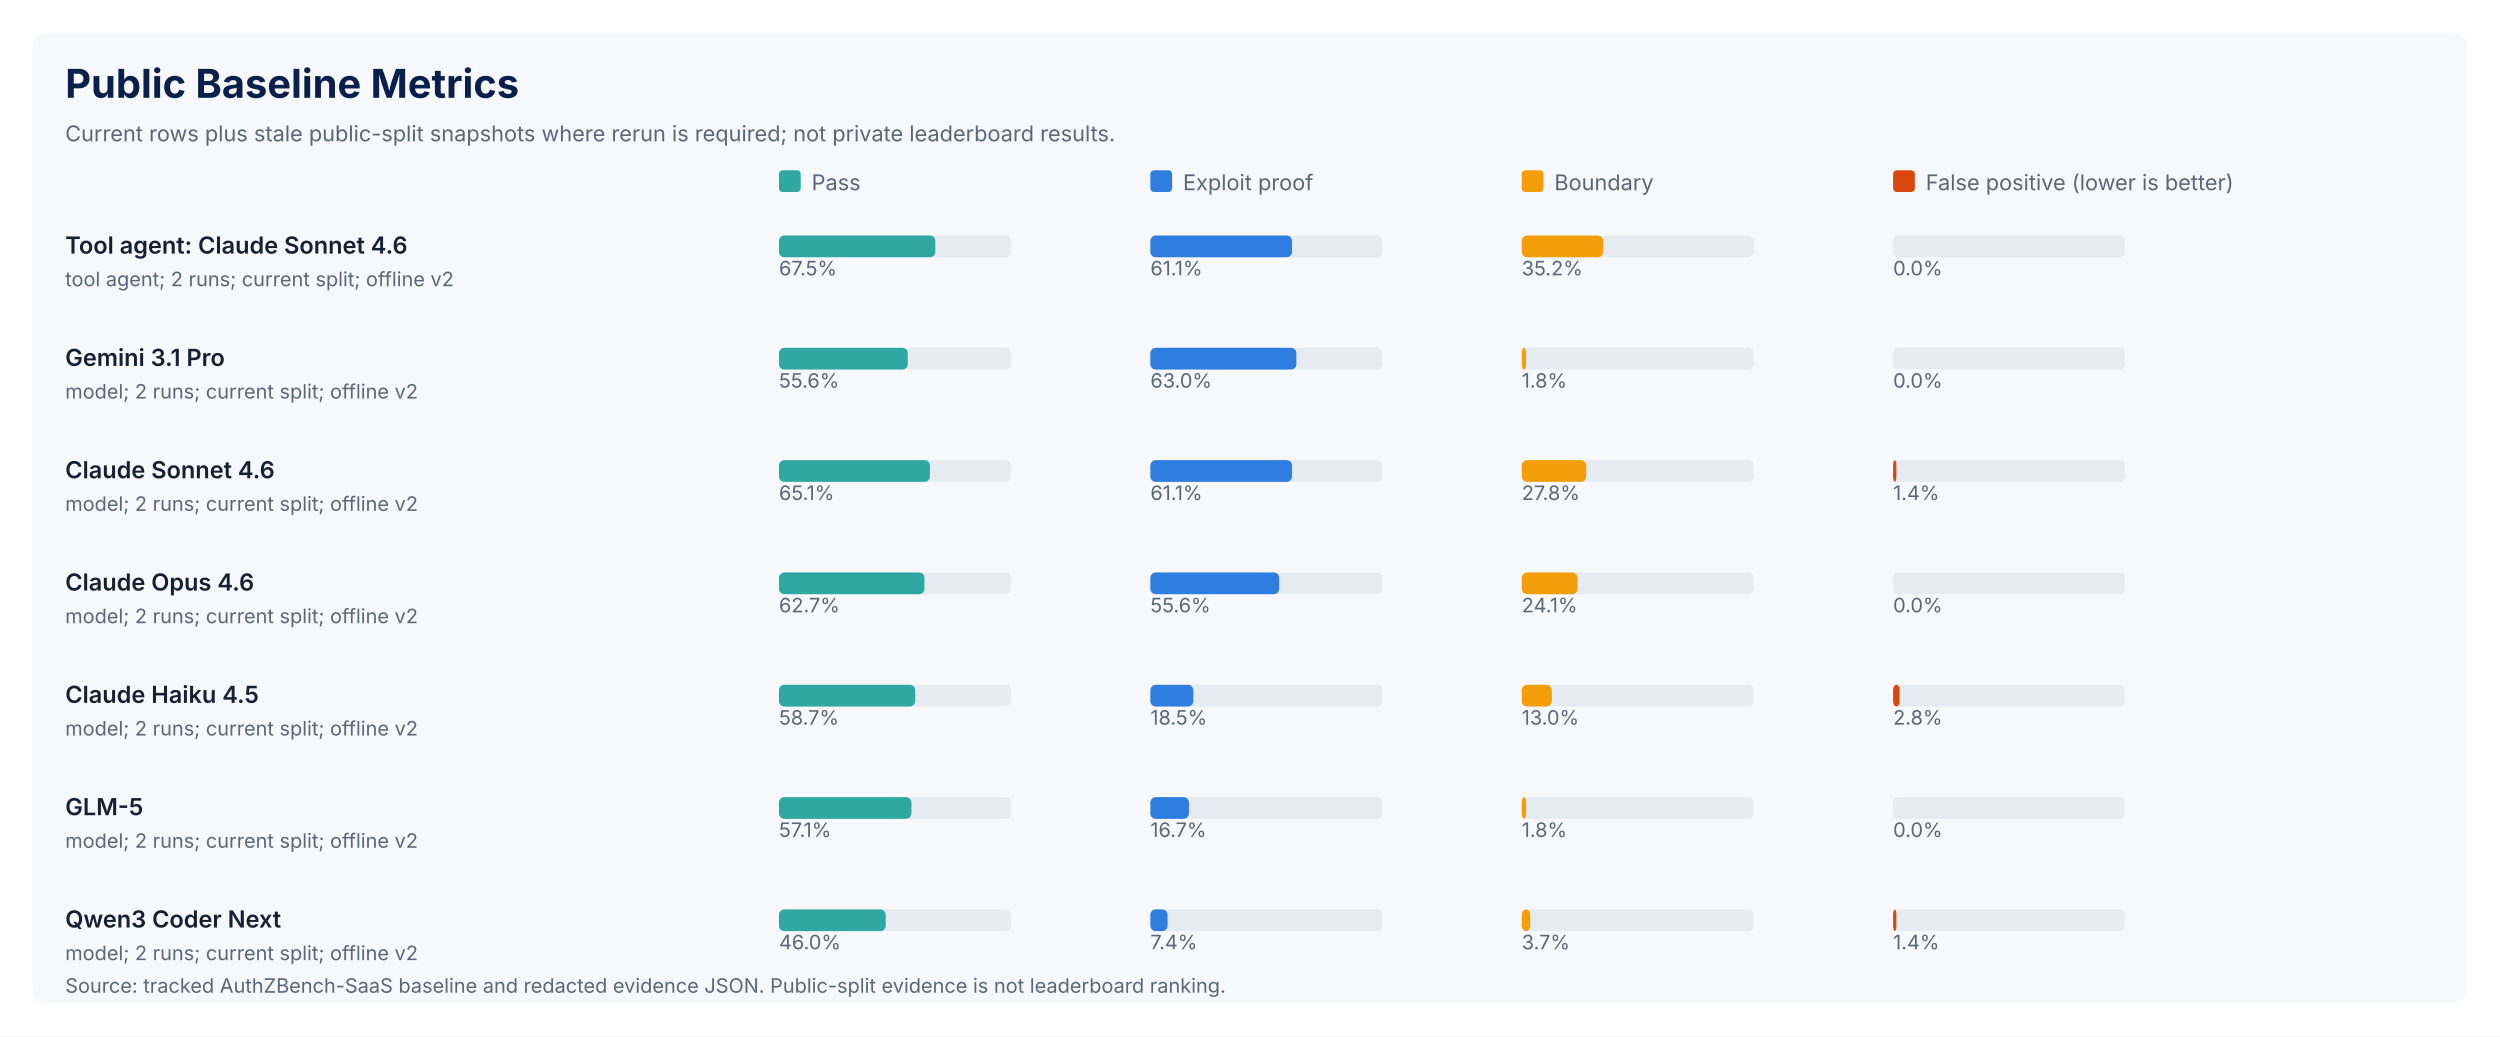
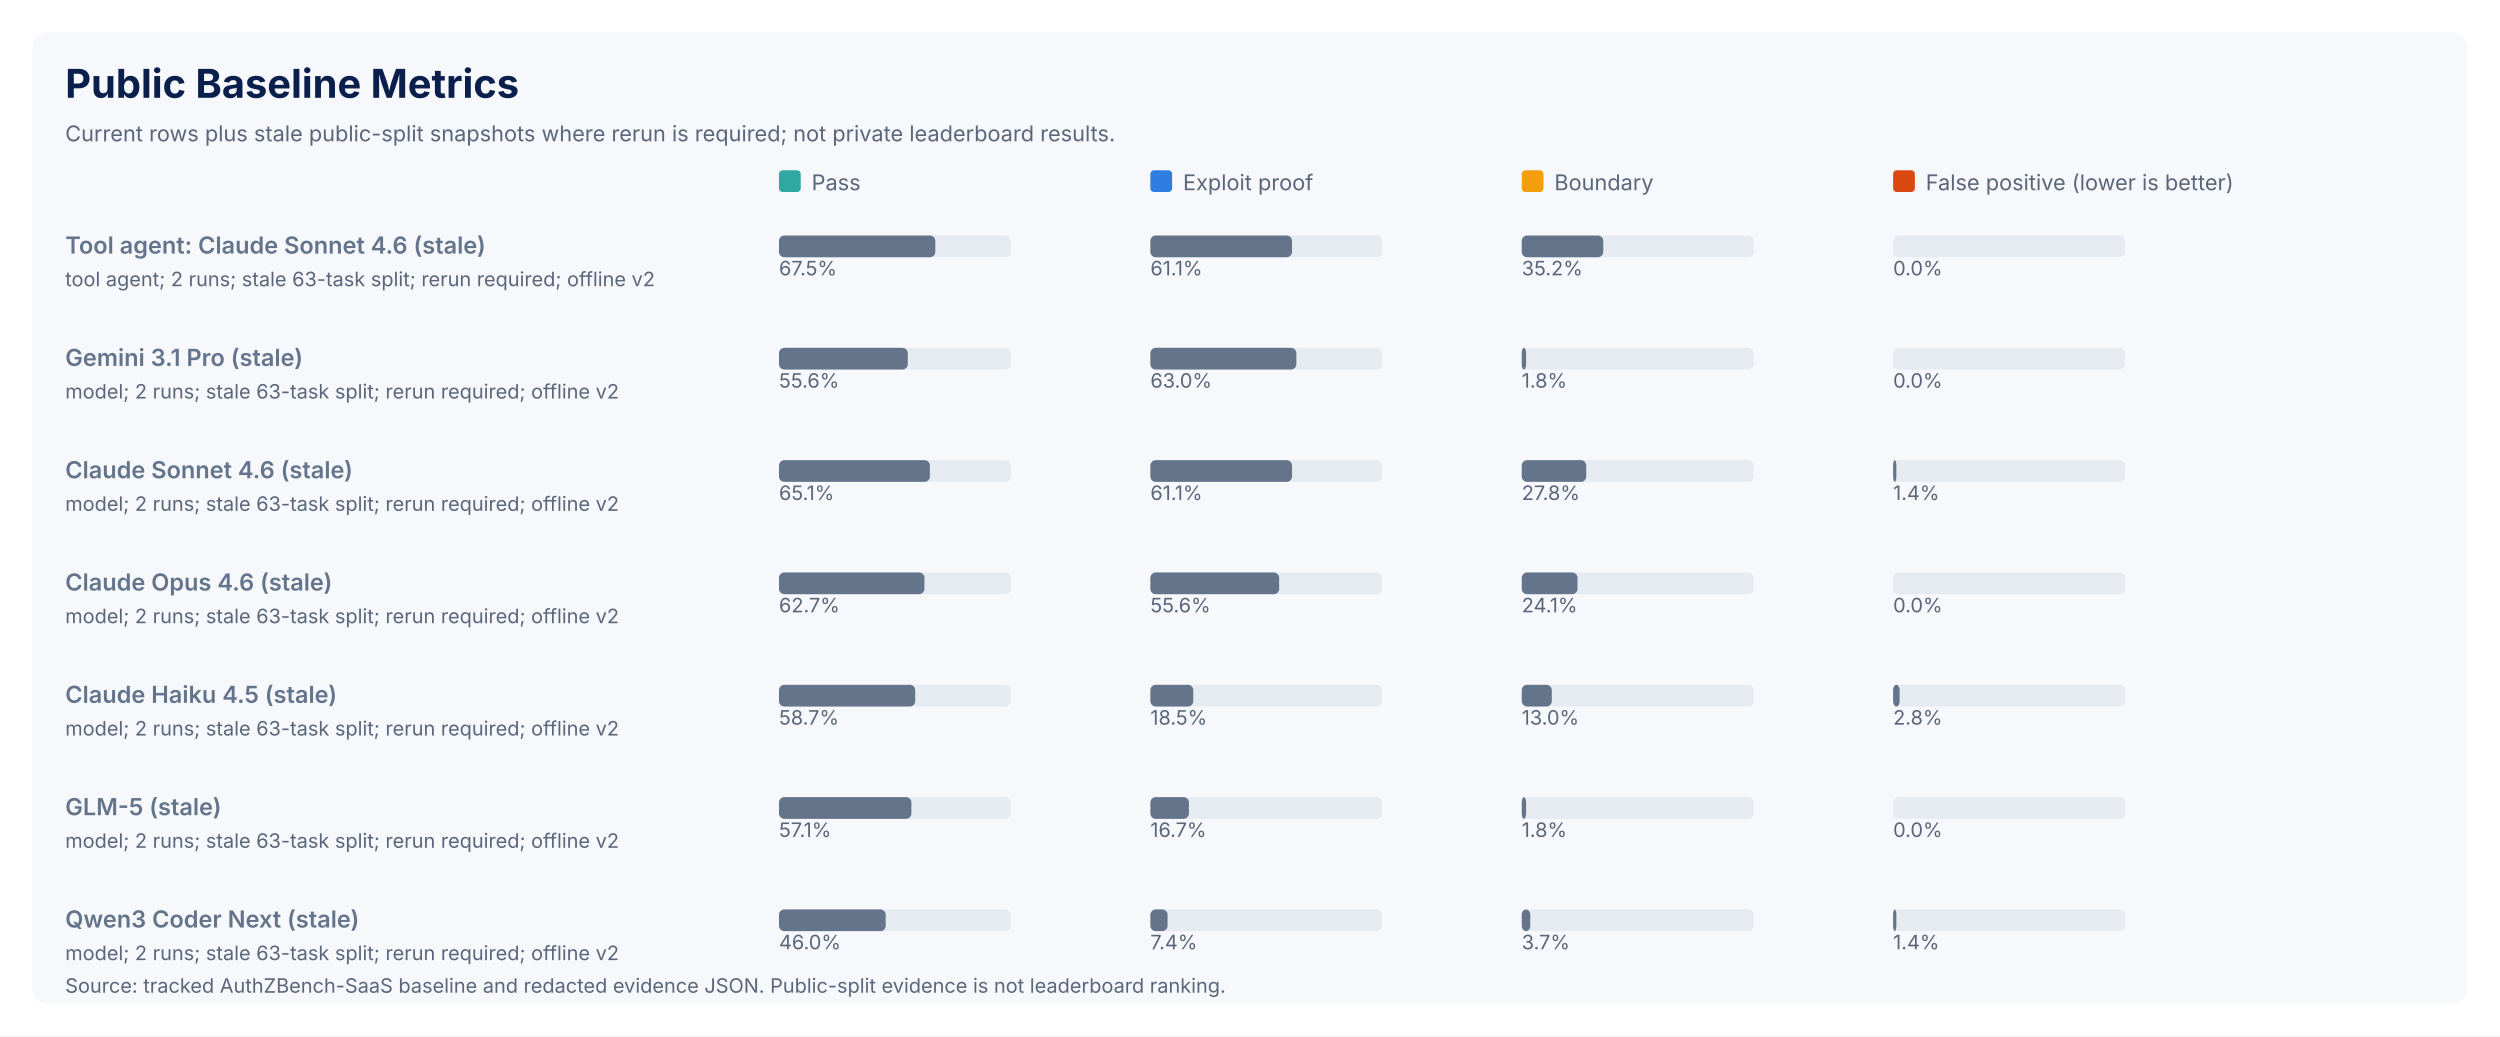
<svg xmlns="http://www.w3.org/2000/svg" width="1380" height="572" viewBox="0 0 1380 572" role="img" aria-labelledby="title desc">
  <rect x="0.0" y="0.0" width="1380.0" height="572.0" rx="0" fill="#ffffff" />
  <rect x="18.0" y="18.0" width="1344.0" height="536.0" rx="8" fill="#f6f8fb" />
  <text x="36.0" y="54.0" fill="#0b1f4d" font-family="Inter, Arial, sans-serif" font-size="22" font-weight="700">Public Baseline Metrics</text>
  <text x="36.0" y="78.0" fill="#5b667a" font-family="Inter, Arial, sans-serif" font-size="12" font-weight="400">Current rows plus stale public-split snapshots where rerun is required; not private leaderboard results.</text>
  <rect x="430.0" y="94.0" width="12.0" height="12.0" rx="2" fill="#2ea8a1" />
  <text x="448.0" y="105.0" fill="#5b667a" font-family="Inter, Arial, sans-serif" font-size="12" font-weight="400">Pass</text>
  <rect x="635.0" y="94.0" width="12.0" height="12.0" rx="2" fill="#2f7de1" />
  <text x="653.0" y="105.0" fill="#5b667a" font-family="Inter, Arial, sans-serif" font-size="12" font-weight="400">Exploit proof</text>
  <rect x="840.0" y="94.0" width="12.0" height="12.0" rx="2" fill="#f59e0b" />
  <text x="858.0" y="105.0" fill="#5b667a" font-family="Inter, Arial, sans-serif" font-size="12" font-weight="400">Boundary</text>
  <rect x="1045.0" y="94.0" width="12.0" height="12.0" rx="2" fill="#d9480f" />
  <text x="1063.0" y="105.0" fill="#5b667a" font-family="Inter, Arial, sans-serif" font-size="12" font-weight="400">False positive (lower is better)</text>
-   <text x="36.0" y="140.0" fill="#172033" font-family="Inter, Arial, sans-serif" font-size="13" font-weight="600">Tool agent: Claude Sonnet 4.6</text>
-   <text x="36.0" y="158.0" fill="#5b667a" font-family="Inter, Arial, sans-serif" font-size="11" font-weight="400">tool agent; 2 runs; current split; offline v2</text>
+   <text x="36.0" y="140.0" fill="#64748b" font-family="Inter, Arial, sans-serif" font-size="13" font-weight="600">Tool agent: Claude Sonnet 4.6 (stale)</text>
+   <text x="36.0" y="158.0" fill="#5b667a" font-family="Inter, Arial, sans-serif" font-size="11" font-weight="400">tool agent; 2 runs; stale 63-task split; rerun required; offline v2</text>
  <rect x="430.0" y="130.0" width="128.0" height="12.0" rx="3" fill="#e6ebf2" />
-   <rect x="430.0" y="130.0" width="86.3" height="12.0" rx="3" fill="#2ea8a1" />
+   <rect x="430.0" y="130.0" width="86.3" height="12.0" rx="3" fill="#64748b" />
  <text x="430.0" y="152.0" fill="#5b667a" font-family="Inter, Arial, sans-serif" font-size="11" font-weight="400">67.5%</text>
  <rect x="635.0" y="130.0" width="128.0" height="12.0" rx="3" fill="#e6ebf2" />
-   <rect x="635.0" y="130.0" width="78.2" height="12.0" rx="3" fill="#2f7de1" />
+   <rect x="635.0" y="130.0" width="78.2" height="12.0" rx="3" fill="#64748b" />
  <text x="635.0" y="152.0" fill="#5b667a" font-family="Inter, Arial, sans-serif" font-size="11" font-weight="400">61.1%</text>
  <rect x="840.0" y="130.0" width="128.0" height="12.0" rx="3" fill="#e6ebf2" />
-   <rect x="840.0" y="130.0" width="45.0" height="12.0" rx="3" fill="#f59e0b" />
+   <rect x="840.0" y="130.0" width="45.0" height="12.0" rx="3" fill="#64748b" />
  <text x="840.0" y="152.0" fill="#5b667a" font-family="Inter, Arial, sans-serif" font-size="11" font-weight="400">35.2%</text>
  <rect x="1045.0" y="130.0" width="128.0" height="12.0" rx="3" fill="#e6ebf2" />
-   <rect x="1045.0" y="130.0" width="0.0" height="12.0" rx="3" fill="#d9480f" />
+   <rect x="1045.0" y="130.0" width="0.0" height="12.0" rx="3" fill="#64748b" />
  <text x="1045.0" y="152.0" fill="#5b667a" font-family="Inter, Arial, sans-serif" font-size="11" font-weight="400">0.0%</text>
-   <text x="36.0" y="202.0" fill="#172033" font-family="Inter, Arial, sans-serif" font-size="13" font-weight="600">Gemini 3.1 Pro</text>
-   <text x="36.0" y="220.0" fill="#5b667a" font-family="Inter, Arial, sans-serif" font-size="11" font-weight="400">model; 2 runs; current split; offline v2</text>
+   <text x="36.0" y="202.0" fill="#64748b" font-family="Inter, Arial, sans-serif" font-size="13" font-weight="600">Gemini 3.1 Pro (stale)</text>
+   <text x="36.0" y="220.0" fill="#5b667a" font-family="Inter, Arial, sans-serif" font-size="11" font-weight="400">model; 2 runs; stale 63-task split; rerun required; offline v2</text>
  <rect x="430.0" y="192.0" width="128.0" height="12.0" rx="3" fill="#e6ebf2" />
-   <rect x="430.0" y="192.0" width="71.1" height="12.0" rx="3" fill="#2ea8a1" />
+   <rect x="430.0" y="192.0" width="71.1" height="12.0" rx="3" fill="#64748b" />
  <text x="430.0" y="214.0" fill="#5b667a" font-family="Inter, Arial, sans-serif" font-size="11" font-weight="400">55.6%</text>
  <rect x="635.0" y="192.0" width="128.0" height="12.0" rx="3" fill="#e6ebf2" />
-   <rect x="635.0" y="192.0" width="80.6" height="12.0" rx="3" fill="#2f7de1" />
+   <rect x="635.0" y="192.0" width="80.6" height="12.0" rx="3" fill="#64748b" />
  <text x="635.0" y="214.0" fill="#5b667a" font-family="Inter, Arial, sans-serif" font-size="11" font-weight="400">63.0%</text>
  <rect x="840.0" y="192.0" width="128.0" height="12.0" rx="3" fill="#e6ebf2" />
-   <rect x="840.0" y="192.0" width="2.4" height="12.0" rx="3" fill="#f59e0b" />
+   <rect x="840.0" y="192.0" width="2.4" height="12.0" rx="3" fill="#64748b" />
  <text x="840.0" y="214.0" fill="#5b667a" font-family="Inter, Arial, sans-serif" font-size="11" font-weight="400">1.8%</text>
  <rect x="1045.0" y="192.0" width="128.0" height="12.0" rx="3" fill="#e6ebf2" />
-   <rect x="1045.0" y="192.0" width="0.0" height="12.0" rx="3" fill="#d9480f" />
+   <rect x="1045.0" y="192.0" width="0.0" height="12.0" rx="3" fill="#64748b" />
  <text x="1045.0" y="214.0" fill="#5b667a" font-family="Inter, Arial, sans-serif" font-size="11" font-weight="400">0.0%</text>
-   <text x="36.0" y="264.0" fill="#172033" font-family="Inter, Arial, sans-serif" font-size="13" font-weight="600">Claude Sonnet 4.6</text>
-   <text x="36.0" y="282.0" fill="#5b667a" font-family="Inter, Arial, sans-serif" font-size="11" font-weight="400">model; 2 runs; current split; offline v2</text>
+   <text x="36.0" y="264.0" fill="#64748b" font-family="Inter, Arial, sans-serif" font-size="13" font-weight="600">Claude Sonnet 4.6 (stale)</text>
+   <text x="36.0" y="282.0" fill="#5b667a" font-family="Inter, Arial, sans-serif" font-size="11" font-weight="400">model; 2 runs; stale 63-task split; rerun required; offline v2</text>
  <rect x="430.0" y="254.0" width="128.0" height="12.0" rx="3" fill="#e6ebf2" />
-   <rect x="430.0" y="254.0" width="83.3" height="12.0" rx="3" fill="#2ea8a1" />
+   <rect x="430.0" y="254.0" width="83.3" height="12.0" rx="3" fill="#64748b" />
  <text x="430.0" y="276.0" fill="#5b667a" font-family="Inter, Arial, sans-serif" font-size="11" font-weight="400">65.1%</text>
  <rect x="635.0" y="254.0" width="128.0" height="12.0" rx="3" fill="#e6ebf2" />
-   <rect x="635.0" y="254.0" width="78.2" height="12.0" rx="3" fill="#2f7de1" />
+   <rect x="635.0" y="254.0" width="78.2" height="12.0" rx="3" fill="#64748b" />
  <text x="635.0" y="276.0" fill="#5b667a" font-family="Inter, Arial, sans-serif" font-size="11" font-weight="400">61.1%</text>
  <rect x="840.0" y="254.0" width="128.0" height="12.0" rx="3" fill="#e6ebf2" />
-   <rect x="840.0" y="254.0" width="35.6" height="12.0" rx="3" fill="#f59e0b" />
+   <rect x="840.0" y="254.0" width="35.6" height="12.0" rx="3" fill="#64748b" />
  <text x="840.0" y="276.0" fill="#5b667a" font-family="Inter, Arial, sans-serif" font-size="11" font-weight="400">27.8%</text>
  <rect x="1045.0" y="254.0" width="128.0" height="12.0" rx="3" fill="#e6ebf2" />
-   <rect x="1045.0" y="254.0" width="1.8" height="12.0" rx="3" fill="#d9480f" />
+   <rect x="1045.0" y="254.0" width="1.8" height="12.0" rx="3" fill="#64748b" />
  <text x="1045.0" y="276.0" fill="#5b667a" font-family="Inter, Arial, sans-serif" font-size="11" font-weight="400">1.4%</text>
-   <text x="36.0" y="326.0" fill="#172033" font-family="Inter, Arial, sans-serif" font-size="13" font-weight="600">Claude Opus 4.6</text>
-   <text x="36.0" y="344.0" fill="#5b667a" font-family="Inter, Arial, sans-serif" font-size="11" font-weight="400">model; 2 runs; current split; offline v2</text>
+   <text x="36.0" y="326.0" fill="#64748b" font-family="Inter, Arial, sans-serif" font-size="13" font-weight="600">Claude Opus 4.6 (stale)</text>
+   <text x="36.0" y="344.0" fill="#5b667a" font-family="Inter, Arial, sans-serif" font-size="11" font-weight="400">model; 2 runs; stale 63-task split; rerun required; offline v2</text>
  <rect x="430.0" y="316.0" width="128.0" height="12.0" rx="3" fill="#e6ebf2" />
-   <rect x="430.0" y="316.0" width="80.3" height="12.0" rx="3" fill="#2ea8a1" />
+   <rect x="430.0" y="316.0" width="80.3" height="12.0" rx="3" fill="#64748b" />
  <text x="430.0" y="338.0" fill="#5b667a" font-family="Inter, Arial, sans-serif" font-size="11" font-weight="400">62.7%</text>
  <rect x="635.0" y="316.0" width="128.0" height="12.0" rx="3" fill="#e6ebf2" />
-   <rect x="635.0" y="316.0" width="71.1" height="12.0" rx="3" fill="#2f7de1" />
+   <rect x="635.0" y="316.0" width="71.1" height="12.0" rx="3" fill="#64748b" />
  <text x="635.0" y="338.0" fill="#5b667a" font-family="Inter, Arial, sans-serif" font-size="11" font-weight="400">55.6%</text>
  <rect x="840.0" y="316.0" width="128.0" height="12.0" rx="3" fill="#e6ebf2" />
-   <rect x="840.0" y="316.0" width="30.8" height="12.0" rx="3" fill="#f59e0b" />
+   <rect x="840.0" y="316.0" width="30.8" height="12.0" rx="3" fill="#64748b" />
  <text x="840.0" y="338.0" fill="#5b667a" font-family="Inter, Arial, sans-serif" font-size="11" font-weight="400">24.1%</text>
  <rect x="1045.0" y="316.0" width="128.0" height="12.0" rx="3" fill="#e6ebf2" />
-   <rect x="1045.0" y="316.0" width="0.0" height="12.0" rx="3" fill="#d9480f" />
+   <rect x="1045.0" y="316.0" width="0.0" height="12.0" rx="3" fill="#64748b" />
  <text x="1045.0" y="338.0" fill="#5b667a" font-family="Inter, Arial, sans-serif" font-size="11" font-weight="400">0.0%</text>
-   <text x="36.0" y="388.0" fill="#172033" font-family="Inter, Arial, sans-serif" font-size="13" font-weight="600">Claude Haiku 4.5</text>
-   <text x="36.0" y="406.0" fill="#5b667a" font-family="Inter, Arial, sans-serif" font-size="11" font-weight="400">model; 2 runs; current split; offline v2</text>
+   <text x="36.0" y="388.0" fill="#64748b" font-family="Inter, Arial, sans-serif" font-size="13" font-weight="600">Claude Haiku 4.5 (stale)</text>
+   <text x="36.0" y="406.0" fill="#5b667a" font-family="Inter, Arial, sans-serif" font-size="11" font-weight="400">model; 2 runs; stale 63-task split; rerun required; offline v2</text>
  <rect x="430.0" y="378.0" width="128.0" height="12.0" rx="3" fill="#e6ebf2" />
-   <rect x="430.0" y="378.0" width="75.2" height="12.0" rx="3" fill="#2ea8a1" />
+   <rect x="430.0" y="378.0" width="75.2" height="12.0" rx="3" fill="#64748b" />
  <text x="430.0" y="400.0" fill="#5b667a" font-family="Inter, Arial, sans-serif" font-size="11" font-weight="400">58.7%</text>
  <rect x="635.0" y="378.0" width="128.0" height="12.0" rx="3" fill="#e6ebf2" />
-   <rect x="635.0" y="378.0" width="23.7" height="12.0" rx="3" fill="#2f7de1" />
+   <rect x="635.0" y="378.0" width="23.7" height="12.0" rx="3" fill="#64748b" />
  <text x="635.0" y="400.0" fill="#5b667a" font-family="Inter, Arial, sans-serif" font-size="11" font-weight="400">18.5%</text>
  <rect x="840.0" y="378.0" width="128.0" height="12.0" rx="3" fill="#e6ebf2" />
-   <rect x="840.0" y="378.0" width="16.6" height="12.0" rx="3" fill="#f59e0b" />
+   <rect x="840.0" y="378.0" width="16.6" height="12.0" rx="3" fill="#64748b" />
  <text x="840.0" y="400.0" fill="#5b667a" font-family="Inter, Arial, sans-serif" font-size="11" font-weight="400">13.0%</text>
  <rect x="1045.0" y="378.0" width="128.0" height="12.0" rx="3" fill="#e6ebf2" />
-   <rect x="1045.0" y="378.0" width="3.6" height="12.0" rx="3" fill="#d9480f" />
+   <rect x="1045.0" y="378.0" width="3.6" height="12.0" rx="3" fill="#64748b" />
  <text x="1045.0" y="400.0" fill="#5b667a" font-family="Inter, Arial, sans-serif" font-size="11" font-weight="400">2.8%</text>
-   <text x="36.0" y="450.0" fill="#172033" font-family="Inter, Arial, sans-serif" font-size="13" font-weight="600">GLM-5</text>
-   <text x="36.0" y="468.0" fill="#5b667a" font-family="Inter, Arial, sans-serif" font-size="11" font-weight="400">model; 2 runs; current split; offline v2</text>
+   <text x="36.0" y="450.0" fill="#64748b" font-family="Inter, Arial, sans-serif" font-size="13" font-weight="600">GLM-5 (stale)</text>
+   <text x="36.0" y="468.0" fill="#5b667a" font-family="Inter, Arial, sans-serif" font-size="11" font-weight="400">model; 2 runs; stale 63-task split; rerun required; offline v2</text>
  <rect x="430.0" y="440.0" width="128.0" height="12.0" rx="3" fill="#e6ebf2" />
-   <rect x="430.0" y="440.0" width="73.1" height="12.0" rx="3" fill="#2ea8a1" />
+   <rect x="430.0" y="440.0" width="73.1" height="12.0" rx="3" fill="#64748b" />
  <text x="430.0" y="462.0" fill="#5b667a" font-family="Inter, Arial, sans-serif" font-size="11" font-weight="400">57.1%</text>
  <rect x="635.0" y="440.0" width="128.0" height="12.0" rx="3" fill="#e6ebf2" />
-   <rect x="635.0" y="440.0" width="21.3" height="12.0" rx="3" fill="#2f7de1" />
+   <rect x="635.0" y="440.0" width="21.3" height="12.0" rx="3" fill="#64748b" />
  <text x="635.0" y="462.0" fill="#5b667a" font-family="Inter, Arial, sans-serif" font-size="11" font-weight="400">16.7%</text>
  <rect x="840.0" y="440.0" width="128.0" height="12.0" rx="3" fill="#e6ebf2" />
-   <rect x="840.0" y="440.0" width="2.4" height="12.0" rx="3" fill="#f59e0b" />
+   <rect x="840.0" y="440.0" width="2.4" height="12.0" rx="3" fill="#64748b" />
  <text x="840.0" y="462.0" fill="#5b667a" font-family="Inter, Arial, sans-serif" font-size="11" font-weight="400">1.8%</text>
  <rect x="1045.0" y="440.0" width="128.0" height="12.0" rx="3" fill="#e6ebf2" />
-   <rect x="1045.0" y="440.0" width="0.0" height="12.0" rx="3" fill="#d9480f" />
+   <rect x="1045.0" y="440.0" width="0.0" height="12.0" rx="3" fill="#64748b" />
  <text x="1045.0" y="462.0" fill="#5b667a" font-family="Inter, Arial, sans-serif" font-size="11" font-weight="400">0.0%</text>
-   <text x="36.0" y="512.0" fill="#172033" font-family="Inter, Arial, sans-serif" font-size="13" font-weight="600">Qwen3 Coder Next</text>
-   <text x="36.0" y="530.0" fill="#5b667a" font-family="Inter, Arial, sans-serif" font-size="11" font-weight="400">model; 2 runs; current split; offline v2</text>
+   <text x="36.0" y="512.0" fill="#64748b" font-family="Inter, Arial, sans-serif" font-size="13" font-weight="600">Qwen3 Coder Next (stale)</text>
+   <text x="36.0" y="530.0" fill="#5b667a" font-family="Inter, Arial, sans-serif" font-size="11" font-weight="400">model; 2 runs; stale 63-task split; rerun required; offline v2</text>
  <rect x="430.0" y="502.0" width="128.0" height="12.0" rx="3" fill="#e6ebf2" />
-   <rect x="430.0" y="502.0" width="58.9" height="12.0" rx="3" fill="#2ea8a1" />
+   <rect x="430.0" y="502.0" width="58.9" height="12.0" rx="3" fill="#64748b" />
  <text x="430.0" y="524.0" fill="#5b667a" font-family="Inter, Arial, sans-serif" font-size="11" font-weight="400">46.0%</text>
  <rect x="635.0" y="502.0" width="128.0" height="12.0" rx="3" fill="#e6ebf2" />
-   <rect x="635.0" y="502.0" width="9.5" height="12.0" rx="3" fill="#2f7de1" />
+   <rect x="635.0" y="502.0" width="9.5" height="12.0" rx="3" fill="#64748b" />
  <text x="635.0" y="524.0" fill="#5b667a" font-family="Inter, Arial, sans-serif" font-size="11" font-weight="400">7.4%</text>
  <rect x="840.0" y="502.0" width="128.0" height="12.0" rx="3" fill="#e6ebf2" />
-   <rect x="840.0" y="502.0" width="4.7" height="12.0" rx="3" fill="#f59e0b" />
+   <rect x="840.0" y="502.0" width="4.7" height="12.0" rx="3" fill="#64748b" />
  <text x="840.0" y="524.0" fill="#5b667a" font-family="Inter, Arial, sans-serif" font-size="11" font-weight="400">3.7%</text>
  <rect x="1045.0" y="502.0" width="128.0" height="12.0" rx="3" fill="#e6ebf2" />
-   <rect x="1045.0" y="502.0" width="1.8" height="12.0" rx="3" fill="#d9480f" />
+   <rect x="1045.0" y="502.0" width="1.8" height="12.0" rx="3" fill="#64748b" />
  <text x="1045.0" y="524.0" fill="#5b667a" font-family="Inter, Arial, sans-serif" font-size="11" font-weight="400">1.4%</text>
  <text x="36.0" y="548.0" fill="#5b667a" font-family="Inter, Arial, sans-serif" font-size="11" font-weight="400">Source: tracked AuthZBench-SaaS baseline and redacted evidence JSON. Public-split evidence is not leaderboard ranking.</text>
</svg>
